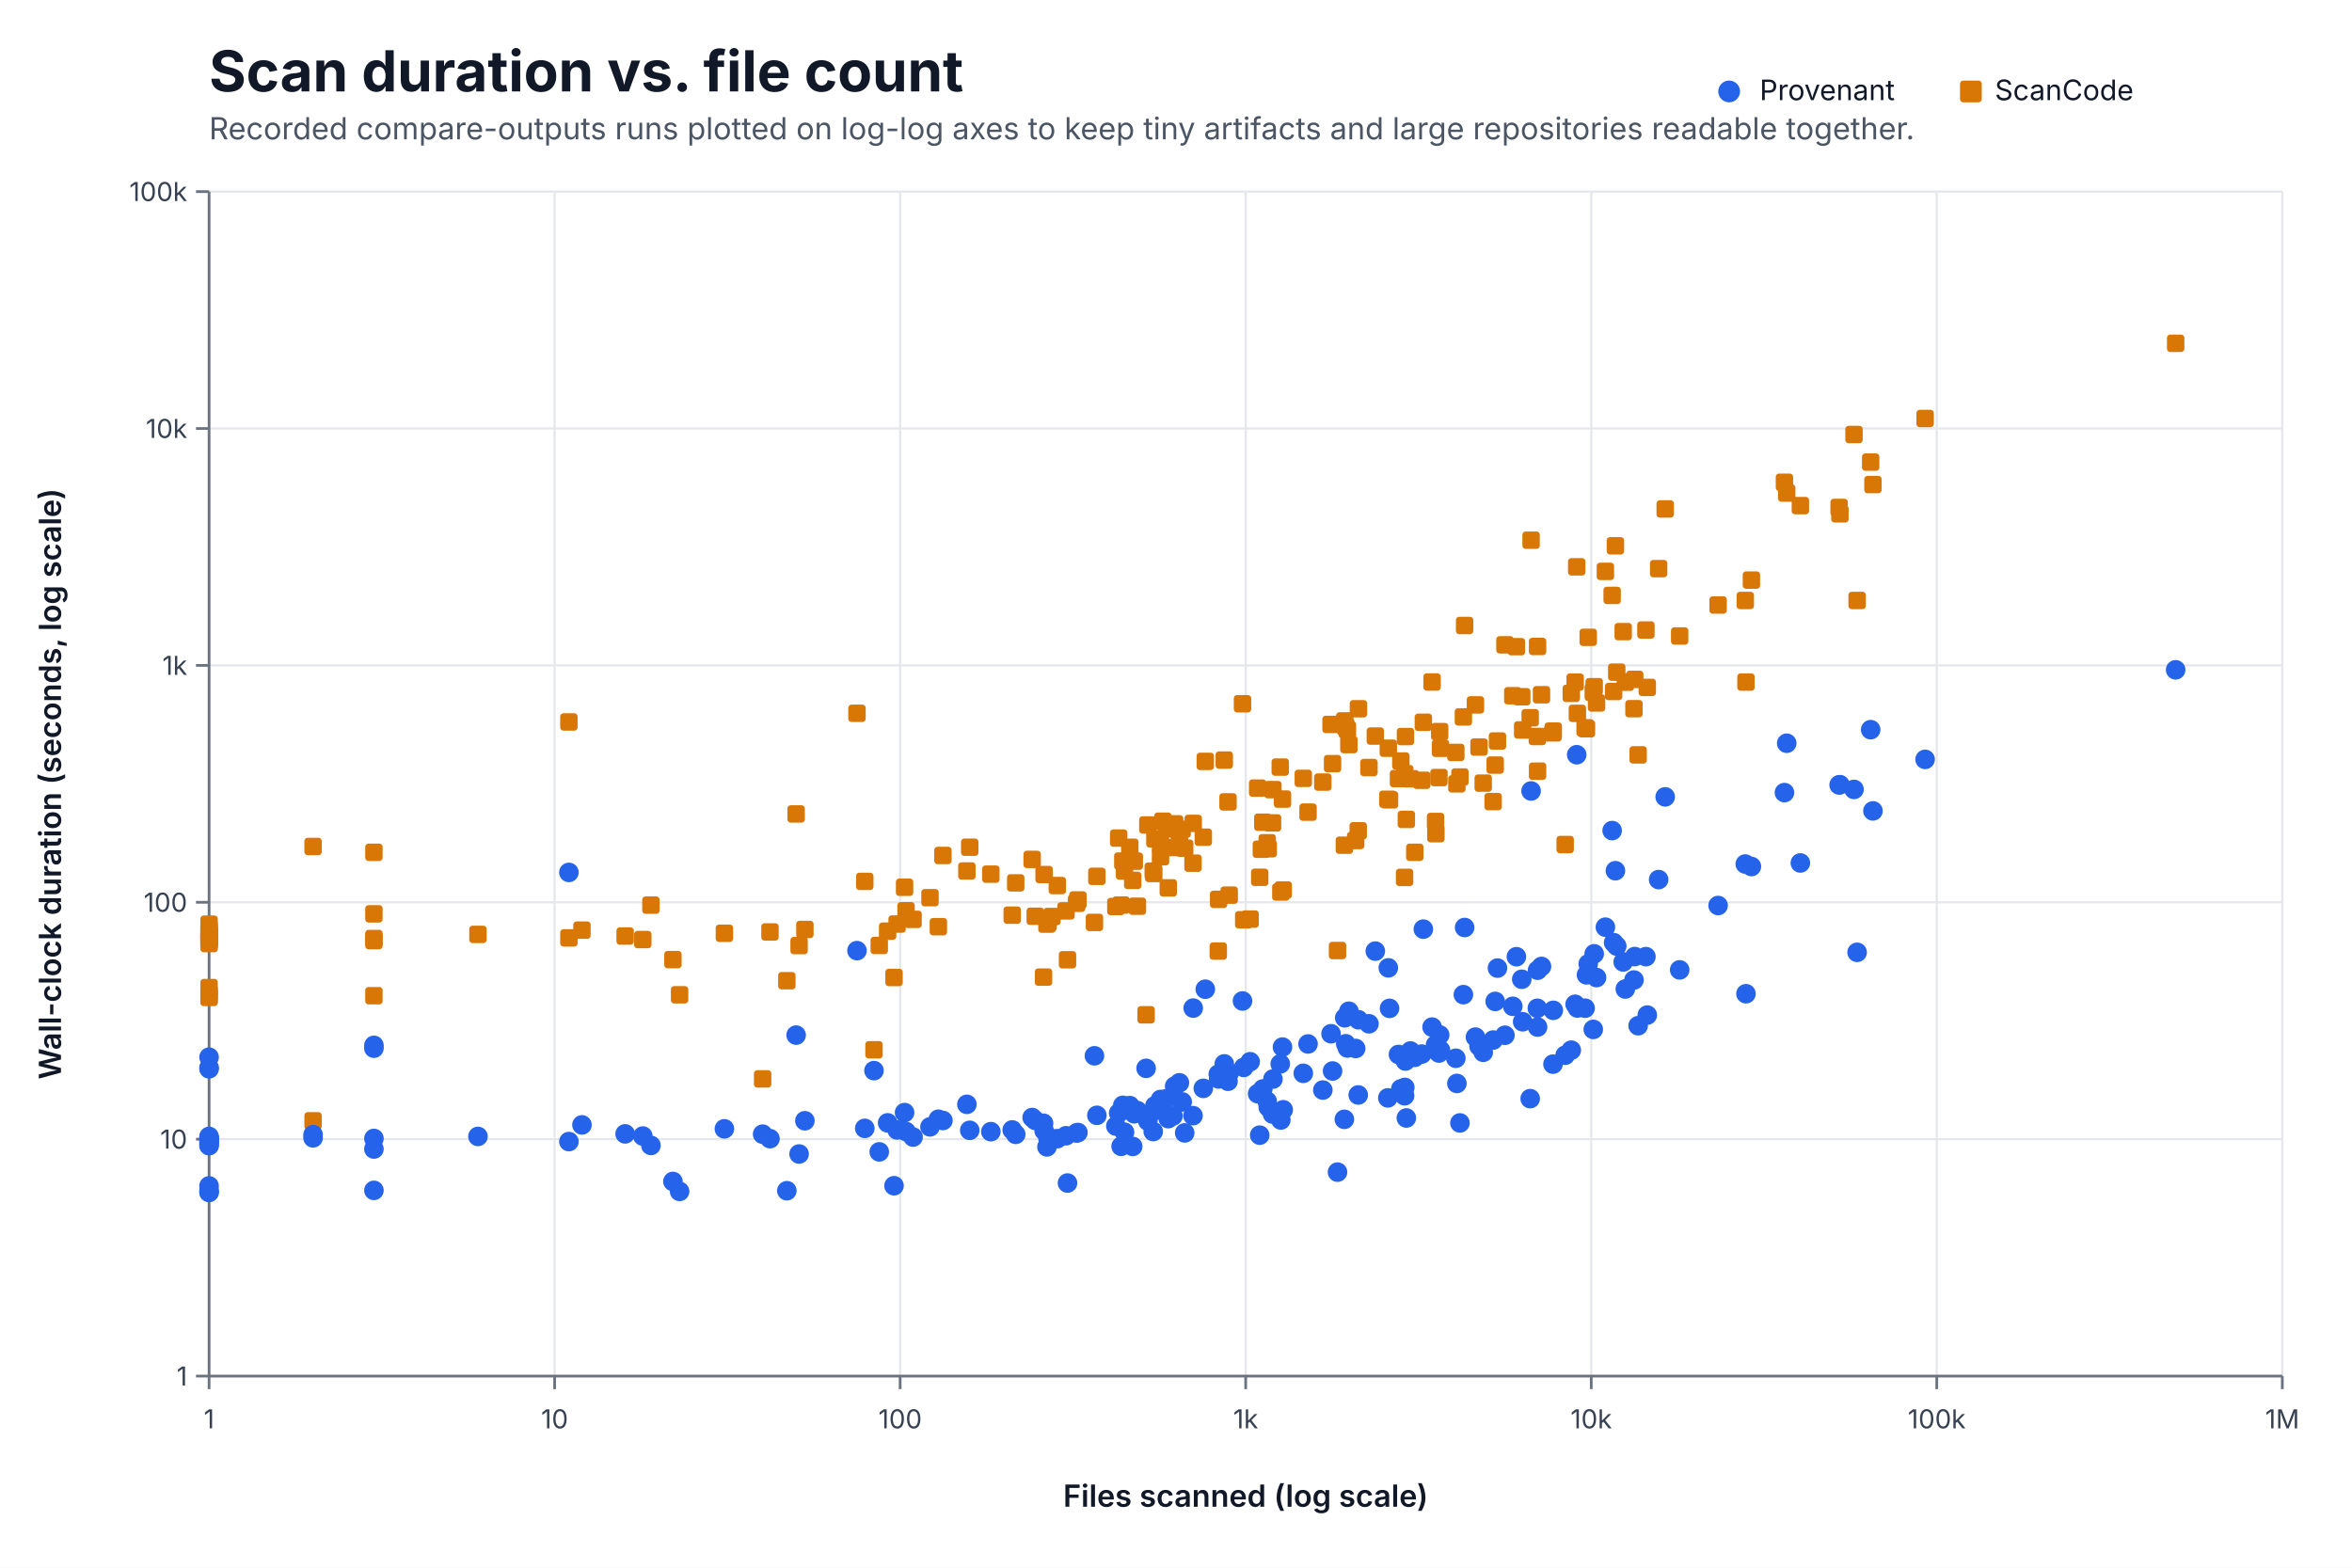
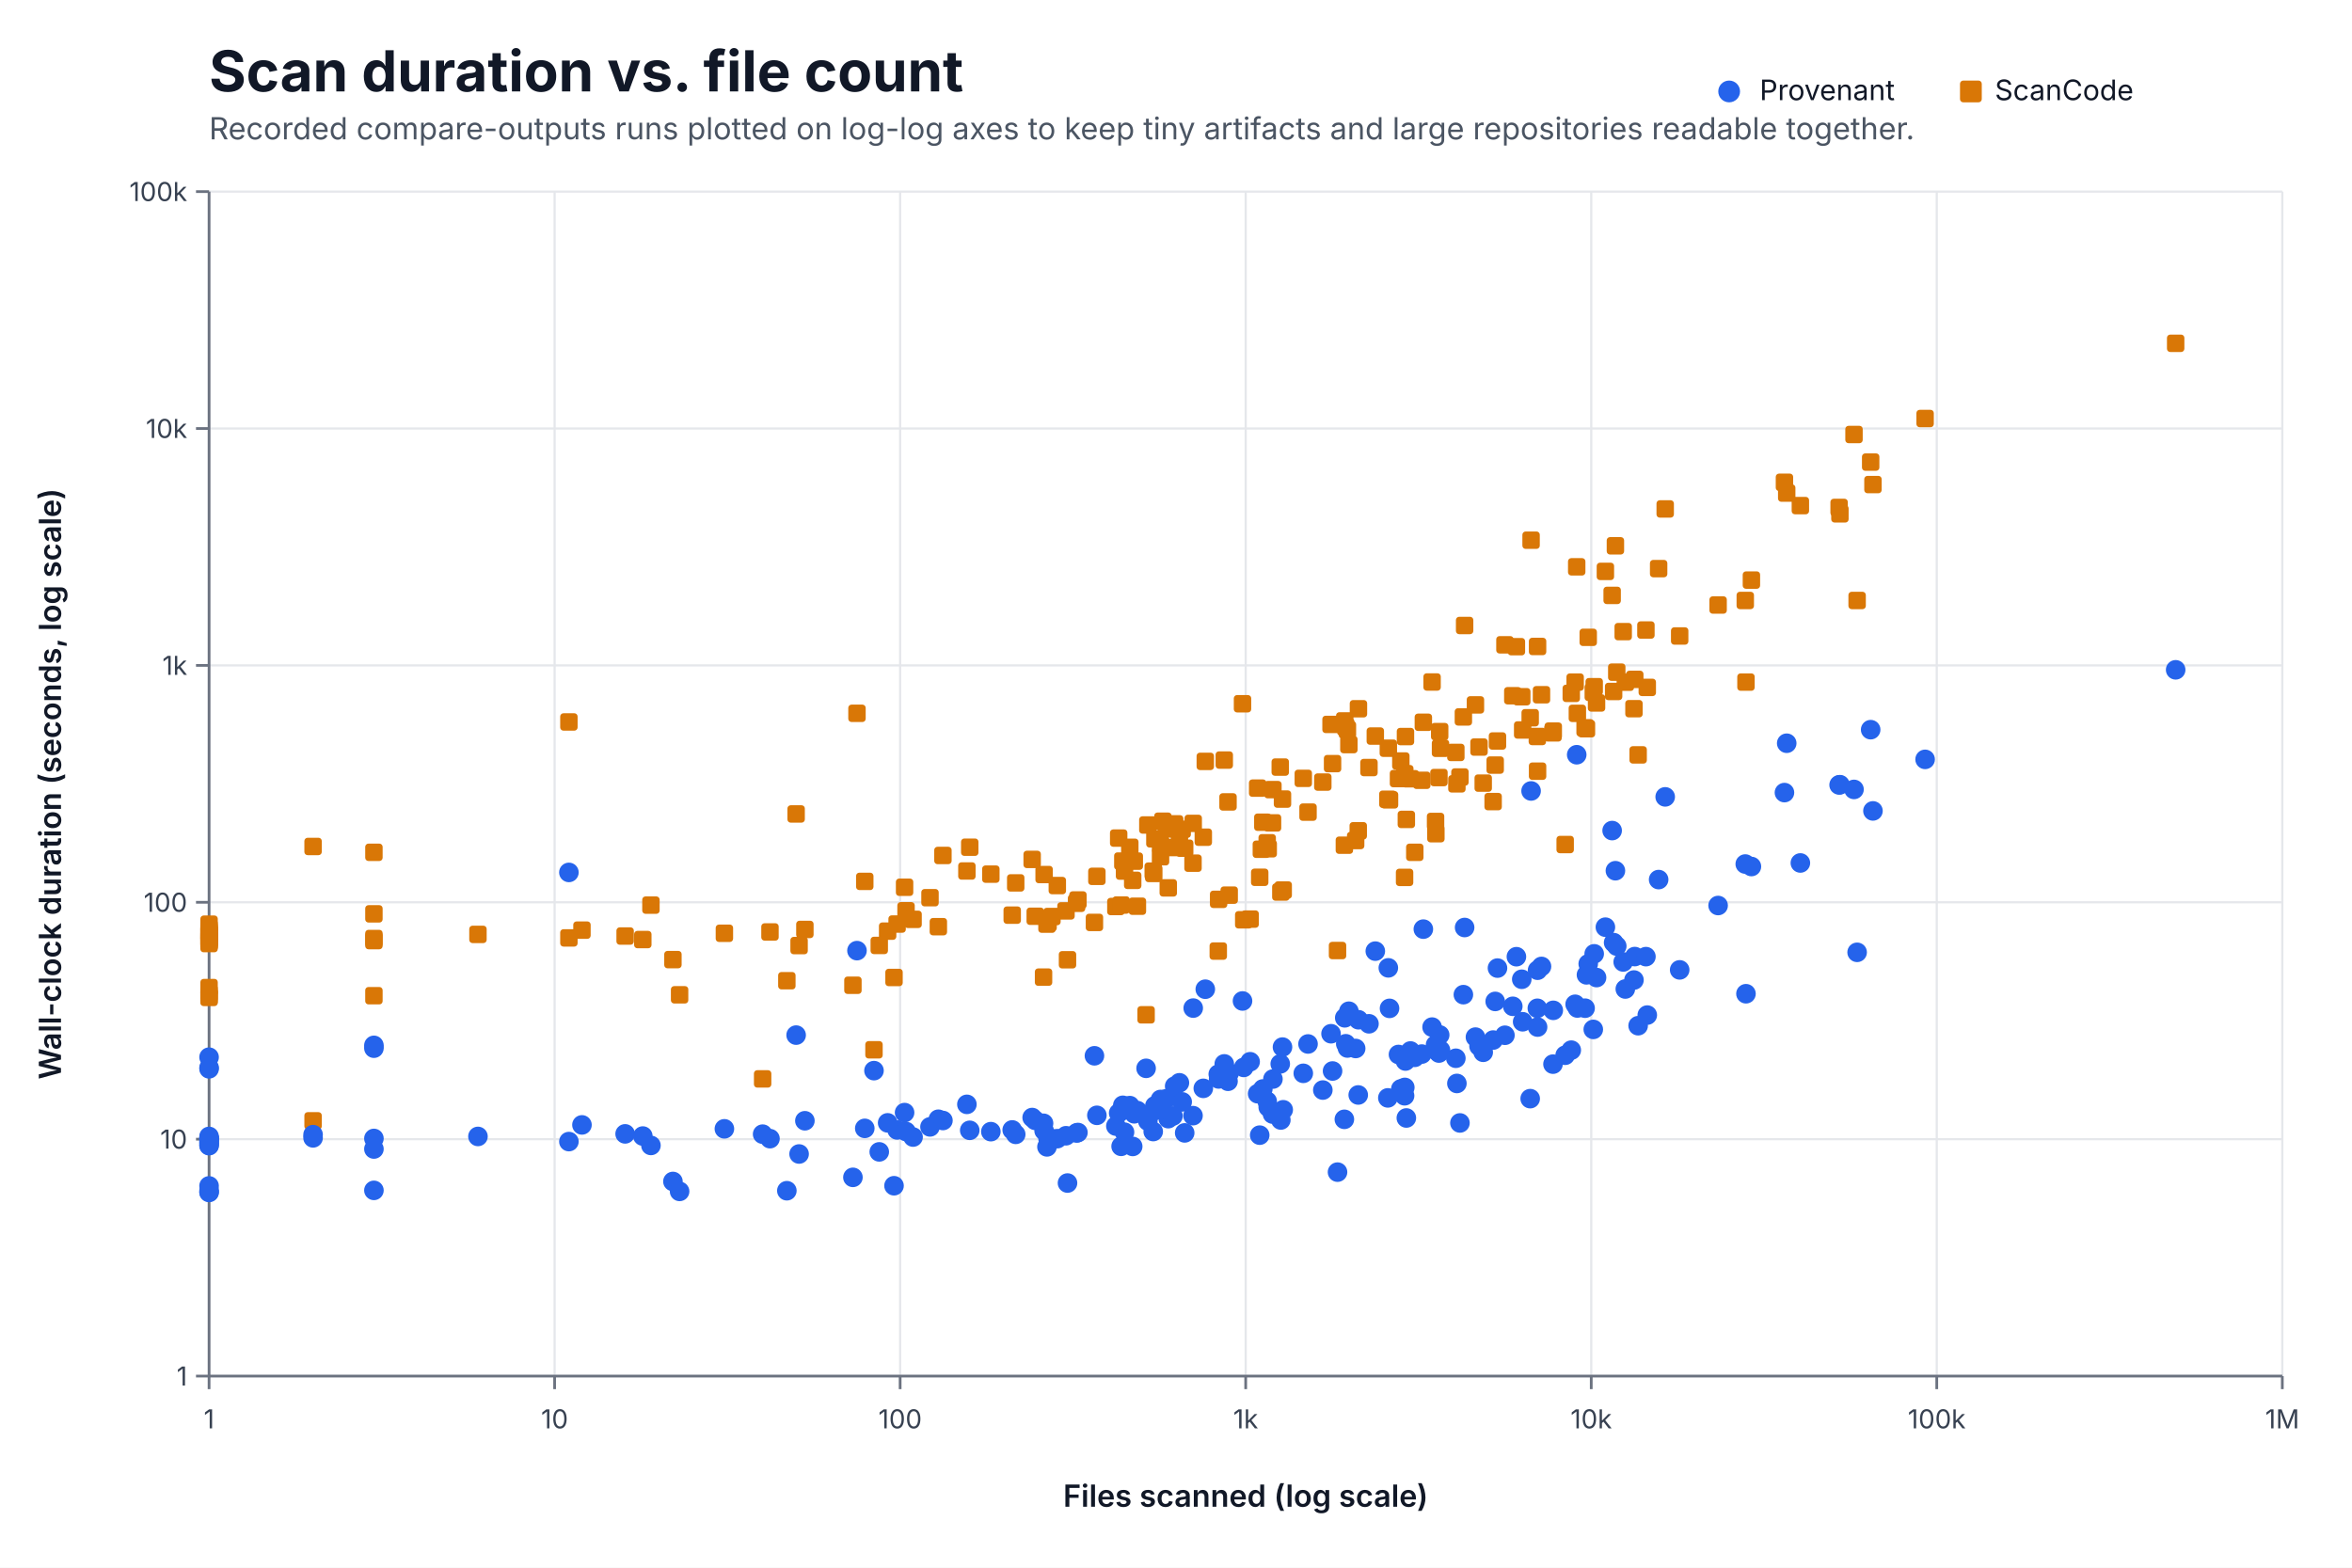
<svg xmlns="http://www.w3.org/2000/svg" width="1080" height="720" viewBox="0 0 1080 720" role="img" aria-labelledby="title desc">
  <style>
    text { font-family: -apple-system, BlinkMacSystemFont, "Segoe UI", sans-serif; fill: #111827; }
    .title { font-size: 26px; font-weight: 700; }
    .subtitle { font-size: 14px; fill: #4b5563; }
    .axis-label { font-size: 14px; font-weight: 600; }
    .tick { font-size: 12px; fill: #374151; }
    .grid { stroke: #e5e7eb; stroke-width: 1; }
    .axis { stroke: #6b7280; stroke-width: 1.25; }
    .legend-label { font-size: 13px; }
  </style>
  <rect x="0" y="0" width="1080" height="720" fill="white" />
  <text class="title" x="96" y="42">Scan duration vs. file count</text>
  <text class="subtitle" x="96" y="64">Recorded compare-outputs runs plotted on log-log axes to keep tiny artifacts and large repositories readable together.</text>
  <line class="grid" x1="96.00" y1="632.00" x2="1048.00" y2="632.00" />
  <line class="grid" x1="96.00" y1="523.20" x2="1048.00" y2="523.20" />
  <line class="grid" x1="96.00" y1="414.40" x2="1048.00" y2="414.40" />
  <line class="grid" x1="96.00" y1="305.60" x2="1048.00" y2="305.60" />
  <line class="grid" x1="96.00" y1="196.80" x2="1048.00" y2="196.80" />
  <line class="grid" x1="96.00" y1="88.00" x2="1048.00" y2="88.00" />
  <line class="grid" x1="96.00" y1="88.00" x2="96.00" y2="632.00" />
  <line class="grid" x1="254.67" y1="88.00" x2="254.67" y2="632.00" />
  <line class="grid" x1="413.33" y1="88.00" x2="413.33" y2="632.00" />
  <line class="grid" x1="572.00" y1="88.00" x2="572.00" y2="632.00" />
  <line class="grid" x1="730.67" y1="88.00" x2="730.67" y2="632.00" />
  <line class="grid" x1="889.33" y1="88.00" x2="889.33" y2="632.00" />
  <line class="grid" x1="1048.00" y1="88.00" x2="1048.00" y2="632.00" />
  <line class="axis" x1="96.00" y1="632.00" x2="1048.00" y2="632.00" />
  <line class="axis" x1="96.00" y1="88.00" x2="96.00" y2="632.00" />
  <line class="axis" x1="96.00" y1="632.00" x2="96.00" y2="638.00" />
  <text class="tick" x="96.00" y="656.00" text-anchor="middle">1</text>
  <line class="axis" x1="254.67" y1="632.00" x2="254.67" y2="638.00" />
  <text class="tick" x="254.67" y="656.00" text-anchor="middle">10</text>
  <line class="axis" x1="413.33" y1="632.00" x2="413.33" y2="638.00" />
  <text class="tick" x="413.33" y="656.00" text-anchor="middle">100</text>
  <line class="axis" x1="572.00" y1="632.00" x2="572.00" y2="638.00" />
  <text class="tick" x="572.00" y="656.00" text-anchor="middle">1k</text>
  <line class="axis" x1="730.67" y1="632.00" x2="730.67" y2="638.00" />
  <text class="tick" x="730.67" y="656.00" text-anchor="middle">10k</text>
  <line class="axis" x1="889.33" y1="632.00" x2="889.33" y2="638.00" />
  <text class="tick" x="889.33" y="656.00" text-anchor="middle">100k</text>
  <line class="axis" x1="1048.00" y1="632.00" x2="1048.00" y2="638.00" />
  <text class="tick" x="1048.00" y="656.00" text-anchor="middle">1M</text>
  <line class="axis" x1="90.00" y1="632.00" x2="96.00" y2="632.00" />
  <text class="tick" x="86.00" y="632.00" text-anchor="end" dominant-baseline="middle">1</text>
  <line class="axis" x1="90.00" y1="523.20" x2="96.00" y2="523.20" />
  <text class="tick" x="86.00" y="523.20" text-anchor="end" dominant-baseline="middle">10</text>
  <line class="axis" x1="90.00" y1="414.40" x2="96.00" y2="414.40" />
  <text class="tick" x="86.00" y="414.40" text-anchor="end" dominant-baseline="middle">100</text>
  <line class="axis" x1="90.00" y1="305.60" x2="96.00" y2="305.60" />
  <text class="tick" x="86.00" y="305.60" text-anchor="end" dominant-baseline="middle">1k</text>
  <line class="axis" x1="90.00" y1="196.80" x2="96.00" y2="196.80" />
  <text class="tick" x="86.00" y="196.80" text-anchor="end" dominant-baseline="middle">10k</text>
  <line class="axis" x1="90.00" y1="88.00" x2="96.00" y2="88.00" />
  <text class="tick" x="86.00" y="88.00" text-anchor="end" dominant-baseline="middle">100k</text>
  <text class="axis-label" x="572.00" y="692.00" text-anchor="middle">Files scanned (log scale)</text>
  <text class="axis-label" x="28" y="360.00" transform="rotate(-90 28 360.00)" text-anchor="middle">Wall-clock duration (seconds, log scale)</text>
  <g aria-label="Legend">
    <circle cx="794" cy="42" r="5" fill="#2563eb" />
    <text class="legend-label" x="808" y="46">Provenant</text>
    <rect x="900" y="37" width="10" height="10" fill="#d97706" rx="1.5" />
    <text class="legend-label" x="916" y="46">ScanCode</text>
  </g>
  <g aria-label="ScanCode points">
    <rect x="92.00" y="420.46" width="8" height="8" fill="#d97706" rx="1.5" />
    <rect x="92.00" y="423.47" width="8" height="8" fill="#d97706" rx="1.5" />
    <rect x="92.00" y="425.26" width="8" height="8" fill="#d97706" rx="1.5" />
    <rect x="92.00" y="424.52" width="8" height="8" fill="#d97706" rx="1.5" />
    <rect x="92.00" y="449.57" width="8" height="8" fill="#d97706" rx="1.5" />
    <rect x="92.00" y="427.27" width="8" height="8" fill="#d97706" rx="1.5" />
    <rect x="92.00" y="422.38" width="8" height="8" fill="#d97706" rx="1.5" />
    <rect x="92.00" y="454.09" width="8" height="8" fill="#d97706" rx="1.5" />
    <rect x="92.00" y="429.37" width="8" height="8" fill="#d97706" rx="1.5" />
    <rect x="92.00" y="428.44" width="8" height="8" fill="#d97706" rx="1.5" />
    <rect x="92.00" y="427.25" width="8" height="8" fill="#d97706" rx="1.5" />
    <rect x="92.00" y="453.66" width="8" height="8" fill="#d97706" rx="1.5" />
    <rect x="92.00" y="424.52" width="8" height="8" fill="#d97706" rx="1.5" />
    <rect x="92.00" y="427.69" width="8" height="8" fill="#d97706" rx="1.5" />
    <rect x="92.00" y="424.87" width="8" height="8" fill="#d97706" rx="1.5" />
    <rect x="92.00" y="428.71" width="8" height="8" fill="#d97706" rx="1.5" />
    <rect x="92.00" y="452.30" width="8" height="8" fill="#d97706" rx="1.5" />
    <rect x="139.76" y="510.78" width="8" height="8" fill="#d97706" rx="1.5" />
    <rect x="139.76" y="384.76" width="8" height="8" fill="#d97706" rx="1.5" />
    <rect x="167.70" y="427.04" width="8" height="8" fill="#d97706" rx="1.5" />
    <rect x="167.70" y="387.45" width="8" height="8" fill="#d97706" rx="1.5" />
    <rect x="167.70" y="427.99" width="8" height="8" fill="#d97706" rx="1.5" />
    <rect x="167.70" y="453.30" width="8" height="8" fill="#d97706" rx="1.5" />
    <rect x="167.70" y="415.71" width="8" height="8" fill="#d97706" rx="1.5" />
    <rect x="215.47" y="425.14" width="8" height="8" fill="#d97706" rx="1.5" />
    <rect x="257.23" y="426.75" width="8" height="8" fill="#d97706" rx="1.5" />
    <rect x="257.23" y="327.58" width="8" height="8" fill="#d97706" rx="1.5" />
    <rect x="263.23" y="423.19" width="8" height="8" fill="#d97706" rx="1.5" />
    <rect x="283.05" y="425.90" width="8" height="8" fill="#d97706" rx="1.5" />
    <rect x="291.17" y="427.52" width="8" height="8" fill="#d97706" rx="1.5" />
    <rect x="294.90" y="411.70" width="8" height="8" fill="#d97706" rx="1.5" />
    <rect x="305.00" y="436.72" width="8" height="8" fill="#d97706" rx="1.5" />
    <rect x="308.06" y="452.89" width="8" height="8" fill="#d97706" rx="1.5" />
    <rect x="328.63" y="424.63" width="8" height="8" fill="#d97706" rx="1.5" />
    <rect x="346.19" y="491.51" width="8" height="8" fill="#d97706" rx="1.5" />
    <rect x="349.56" y="424.02" width="8" height="8" fill="#d97706" rx="1.5" />
    <rect x="357.31" y="446.42" width="8" height="8" fill="#d97706" rx="1.5" />
    <rect x="361.57" y="369.83" width="8" height="8" fill="#d97706" rx="1.5" />
    <rect x="362.93" y="430.28" width="8" height="8" fill="#d97706" rx="1.5" />
    <rect x="365.59" y="422.87" width="8" height="8" fill="#d97706" rx="1.5" />
+     <rect x="387.65" y="448.50" width="8" height="8" fill="#d97706" rx="1.5" />
    <rect x="389.51" y="323.61" width="8" height="8" fill="#d97706" rx="1.5" />
    <rect x="393.09" y="400.80" width="8" height="8" fill="#d97706" rx="1.5" />
    <rect x="397.32" y="478.15" width="8" height="8" fill="#d97706" rx="1.5" />
    <rect x="399.74" y="430.21" width="8" height="8" fill="#d97706" rx="1.5" />
    <rect x="403.59" y="423.65" width="8" height="8" fill="#d97706" rx="1.5" />
    <rect x="406.52" y="444.93" width="8" height="8" fill="#d97706" rx="1.5" />
    <rect x="407.94" y="420.39" width="8" height="8" fill="#d97706" rx="1.5" />
    <rect x="411.37" y="403.50" width="8" height="8" fill="#d97706" rx="1.5" />
    <rect x="412.04" y="414.30" width="8" height="8" fill="#d97706" rx="1.5" />
    <rect x="415.27" y="418.23" width="8" height="8" fill="#d97706" rx="1.5" />
    <rect x="423.04" y="408.29" width="8" height="8" fill="#d97706" rx="1.5" />
    <rect x="426.88" y="421.60" width="8" height="8" fill="#d97706" rx="1.5" />
    <rect x="428.98" y="388.90" width="8" height="8" fill="#d97706" rx="1.5" />
    <rect x="439.98" y="396.02" width="8" height="8" fill="#d97706" rx="1.5" />
    <rect x="441.29" y="385.10" width="8" height="8" fill="#d97706" rx="1.5" />
    <rect x="450.98" y="397.47" width="8" height="8" fill="#d97706" rx="1.5" />
    <rect x="460.79" y="416.30" width="8" height="8" fill="#d97706" rx="1.5" />
    <rect x="462.40" y="401.49" width="8" height="8" fill="#d97706" rx="1.5" />
    <rect x="469.95" y="390.71" width="8" height="8" fill="#d97706" rx="1.5" />
    <rect x="471.36" y="416.81" width="8" height="8" fill="#d97706" rx="1.5" />
    <rect x="475.18" y="444.77" width="8" height="8" fill="#d97706" rx="1.5" />
    <rect x="475.44" y="397.66" width="8" height="8" fill="#d97706" rx="1.5" />
    <rect x="476.75" y="420.44" width="8" height="8" fill="#d97706" rx="1.5" />
    <rect x="477.26" y="419.74" width="8" height="8" fill="#d97706" rx="1.5" />
    <rect x="479.04" y="416.95" width="8" height="8" fill="#d97706" rx="1.5" />
    <rect x="481.50" y="402.72" width="8" height="8" fill="#d97706" rx="1.5" />
    <rect x="485.49" y="414.35" width="8" height="8" fill="#d97706" rx="1.5" />
    <rect x="486.18" y="436.80" width="8" height="8" fill="#d97706" rx="1.5" />
    <rect x="490.34" y="410.86" width="8" height="8" fill="#d97706" rx="1.5" />
    <rect x="490.97" y="409.34" width="8" height="8" fill="#d97706" rx="1.5" />
    <rect x="498.55" y="419.64" width="8" height="8" fill="#d97706" rx="1.5" />
    <rect x="499.67" y="398.49" width="8" height="8" fill="#d97706" rx="1.5" />
    <rect x="508.39" y="412.34" width="8" height="8" fill="#d97706" rx="1.5" />
    <rect x="509.68" y="380.92" width="8" height="8" fill="#d97706" rx="1.5" />
    <rect x="510.80" y="411.66" width="8" height="8" fill="#d97706" rx="1.5" />
    <rect x="511.58" y="391.47" width="8" height="8" fill="#d97706" rx="1.5" />
    <rect x="512.36" y="396.07" width="8" height="8" fill="#d97706" rx="1.5" />
    <rect x="514.79" y="385.13" width="8" height="8" fill="#d97706" rx="1.5" />
    <rect x="516.12" y="400.33" width="8" height="8" fill="#d97706" rx="1.5" />
    <rect x="516.85" y="391.50" width="8" height="8" fill="#d97706" rx="1.5" />
    <rect x="518.28" y="412.20" width="8" height="8" fill="#d97706" rx="1.5" />
    <rect x="522.27" y="462.08" width="8" height="8" fill="#d97706" rx="1.5" />
    <rect x="523.07" y="374.90" width="8" height="8" fill="#d97706" rx="1.5" />
    <rect x="525.54" y="396.10" width="8" height="8" fill="#d97706" rx="1.5" />
    <rect x="525.79" y="397.16" width="8" height="8" fill="#d97706" rx="1.5" />
    <rect x="526.30" y="381.25" width="8" height="8" fill="#d97706" rx="1.5" />
    <rect x="528.90" y="383.91" width="8" height="8" fill="#d97706" rx="1.5" />
    <rect x="528.90" y="389.48" width="8" height="8" fill="#d97706" rx="1.5" />
    <rect x="529.99" y="373.16" width="8" height="8" fill="#d97706" rx="1.5" />
    <rect x="531.64" y="376.71" width="8" height="8" fill="#d97706" rx="1.5" />
    <rect x="532.45" y="403.78" width="8" height="8" fill="#d97706" rx="1.5" />
    <rect x="534.61" y="385.27" width="8" height="8" fill="#d97706" rx="1.5" />
    <rect x="535.39" y="374.38" width="8" height="8" fill="#d97706" rx="1.5" />
    <rect x="537.57" y="381.59" width="8" height="8" fill="#d97706" rx="1.5" />
    <rect x="538.84" y="376.84" width="8" height="8" fill="#d97706" rx="1.5" />
    <rect x="539.99" y="385.56" width="8" height="8" fill="#d97706" rx="1.5" />
    <rect x="543.81" y="392.44" width="8" height="8" fill="#d97706" rx="1.5" />
    <rect x="543.91" y="374.16" width="8" height="8" fill="#d97706" rx="1.5" />
    <rect x="548.54" y="380.50" width="8" height="8" fill="#d97706" rx="1.5" />
    <rect x="549.45" y="345.68" width="8" height="8" fill="#d97706" rx="1.5" />
    <rect x="555.41" y="432.81" width="8" height="8" fill="#d97706" rx="1.5" />
    <rect x="555.57" y="409.04" width="8" height="8" fill="#d97706" rx="1.5" />
    <rect x="558.17" y="345.08" width="8" height="8" fill="#d97706" rx="1.5" />
    <rect x="559.89" y="364.30" width="8" height="8" fill="#d97706" rx="1.5" />
    <rect x="560.43" y="407.11" width="8" height="8" fill="#d97706" rx="1.5" />
    <rect x="566.54" y="319.22" width="8" height="8" fill="#d97706" rx="1.5" />
    <rect x="567.10" y="418.44" width="8" height="8" fill="#d97706" rx="1.5" />
    <rect x="570.04" y="418.11" width="8" height="8" fill="#d97706" rx="1.5" />
    <rect x="573.49" y="357.97" width="8" height="8" fill="#d97706" rx="1.5" />
    <rect x="574.44" y="398.92" width="8" height="8" fill="#d97706" rx="1.5" />
    <rect x="575.19" y="386.04" width="8" height="8" fill="#d97706" rx="1.5" />
    <rect x="575.87" y="373.63" width="8" height="8" fill="#d97706" rx="1.5" />
    <rect x="577.87" y="383.06" width="8" height="8" fill="#d97706" rx="1.5" />
    <rect x="578.35" y="385.81" width="8" height="8" fill="#d97706" rx="1.5" />
    <rect x="580.33" y="373.93" width="8" height="8" fill="#d97706" rx="1.5" />
    <rect x="580.51" y="358.66" width="8" height="8" fill="#d97706" rx="1.5" />
    <rect x="583.87" y="348.30" width="8" height="8" fill="#d97706" rx="1.5" />
    <rect x="584.14" y="405.69" width="8" height="8" fill="#d97706" rx="1.5" />
    <rect x="584.90" y="363.00" width="8" height="8" fill="#d97706" rx="1.5" />
    <rect x="585.23" y="404.76" width="8" height="8" fill="#d97706" rx="1.5" />
    <rect x="594.45" y="353.48" width="8" height="8" fill="#d97706" rx="1.5" />
    <rect x="596.63" y="368.99" width="8" height="8" fill="#d97706" rx="1.5" />
    <rect x="603.42" y="355.19" width="8" height="8" fill="#d97706" rx="1.5" />
    <rect x="607.19" y="328.71" width="8" height="8" fill="#d97706" rx="1.5" />
    <rect x="607.89" y="346.71" width="8" height="8" fill="#d97706" rx="1.5" />
    <rect x="610.17" y="432.56" width="8" height="8" fill="#d97706" rx="1.5" />
    <rect x="613.31" y="384.18" width="8" height="8" fill="#d97706" rx="1.5" />
    <rect x="613.49" y="327.10" width="8" height="8" fill="#d97706" rx="1.5" />
    <rect x="613.95" y="329.87" width="8" height="8" fill="#d97706" rx="1.5" />
    <rect x="614.72" y="331.19" width="8" height="8" fill="#d97706" rx="1.5" />
    <rect x="615.38" y="337.97" width="8" height="8" fill="#d97706" rx="1.5" />
    <rect x="618.50" y="382.03" width="8" height="8" fill="#d97706" rx="1.5" />
    <rect x="619.68" y="377.56" width="8" height="8" fill="#d97706" rx="1.5" />
    <rect x="619.78" y="321.51" width="8" height="8" fill="#d97706" rx="1.5" />
    <rect x="624.61" y="348.51" width="8" height="8" fill="#d97706" rx="1.5" />
    <rect x="627.52" y="334.06" width="8" height="8" fill="#d97706" rx="1.5" />
    <rect x="633.28" y="363.07" width="8" height="8" fill="#d97706" rx="1.5" />
    <rect x="633.50" y="339.64" width="8" height="8" fill="#d97706" rx="1.5" />
    <rect x="634.05" y="363.36" width="8" height="8" fill="#d97706" rx="1.5" />
    <rect x="638.16" y="353.58" width="8" height="8" fill="#d97706" rx="1.5" />
    <rect x="639.24" y="345.52" width="8" height="8" fill="#d97706" rx="1.5" />
    <rect x="640.96" y="398.96" width="8" height="8" fill="#d97706" rx="1.5" />
    <rect x="641.06" y="351.33" width="8" height="8" fill="#d97706" rx="1.5" />
    <rect x="641.37" y="334.28" width="8" height="8" fill="#d97706" rx="1.5" />
    <rect x="641.77" y="372.34" width="8" height="8" fill="#d97706" rx="1.5" />
    <rect x="643.66" y="353.67" width="8" height="8" fill="#d97706" rx="1.5" />
    <rect x="645.65" y="387.44" width="8" height="8" fill="#d97706" rx="1.5" />
    <rect x="648.86" y="354.37" width="8" height="8" fill="#d97706" rx="1.5" />
    <rect x="649.58" y="327.73" width="8" height="8" fill="#d97706" rx="1.5" />
    <rect x="653.59" y="309.22" width="8" height="8" fill="#d97706" rx="1.5" />
    <rect x="655.19" y="373.28" width="8" height="8" fill="#d97706" rx="1.5" />
    <rect x="655.34" y="378.89" width="8" height="8" fill="#d97706" rx="1.5" />
    <rect x="656.74" y="353.11" width="8" height="8" fill="#d97706" rx="1.5" />
    <rect x="657.08" y="332.02" width="8" height="8" fill="#d97706" rx="1.5" />
    <rect x="657.46" y="339.67" width="8" height="8" fill="#d97706" rx="1.5" />
    <rect x="664.50" y="341.57" width="8" height="8" fill="#d97706" rx="1.5" />
    <rect x="664.98" y="356.00" width="8" height="8" fill="#d97706" rx="1.5" />
    <rect x="666.38" y="352.86" width="8" height="8" fill="#d97706" rx="1.5" />
    <rect x="667.96" y="325.26" width="8" height="8" fill="#d97706" rx="1.5" />
    <rect x="668.53" y="283.27" width="8" height="8" fill="#d97706" rx="1.5" />
    <rect x="673.50" y="319.74" width="8" height="8" fill="#d97706" rx="1.5" />
    <rect x="675.14" y="339.11" width="8" height="8" fill="#d97706" rx="1.5" />
    <rect x="677.07" y="355.67" width="8" height="8" fill="#d97706" rx="1.5" />
    <rect x="681.62" y="364.16" width="8" height="8" fill="#d97706" rx="1.5" />
    <rect x="682.57" y="347.38" width="8" height="8" fill="#d97706" rx="1.5" />
    <rect x="683.62" y="336.32" width="8" height="8" fill="#d97706" rx="1.5" />
    <rect x="687.04" y="292.14" width="8" height="8" fill="#d97706" rx="1.5" />
    <rect x="690.65" y="315.53" width="8" height="8" fill="#d97706" rx="1.5" />
    <rect x="692.31" y="293.00" width="8" height="8" fill="#d97706" rx="1.5" />
    <rect x="694.77" y="315.99" width="8" height="8" fill="#d97706" rx="1.5" />
    <rect x="695.18" y="331.26" width="8" height="8" fill="#d97706" rx="1.5" />
    <rect x="698.64" y="325.64" width="8" height="8" fill="#d97706" rx="1.5" />
    <rect x="699.05" y="244.10" width="8" height="8" fill="#d97706" rx="1.5" />
    <rect x="701.92" y="334.25" width="8" height="8" fill="#d97706" rx="1.5" />
    <rect x="702.03" y="350.18" width="8" height="8" fill="#d97706" rx="1.5" />
    <rect x="702.03" y="292.91" width="8" height="8" fill="#d97706" rx="1.5" />
    <rect x="703.83" y="315.08" width="8" height="8" fill="#d97706" rx="1.5" />
    <rect x="709.11" y="332.59" width="8" height="8" fill="#d97706" rx="1.5" />
    <rect x="709.24" y="331.79" width="8" height="8" fill="#d97706" rx="1.5" />
    <rect x="714.70" y="383.87" width="8" height="8" fill="#d97706" rx="1.5" />
    <rect x="717.50" y="314.45" width="8" height="8" fill="#d97706" rx="1.5" />
    <rect x="719.28" y="309.28" width="8" height="8" fill="#d97706" rx="1.5" />
    <rect x="720.00" y="256.33" width="8" height="8" fill="#d97706" rx="1.5" />
    <rect x="720.30" y="323.62" width="8" height="8" fill="#d97706" rx="1.5" />
    <rect x="723.85" y="330.25" width="8" height="8" fill="#d97706" rx="1.5" />
    <rect x="724.48" y="330.69" width="8" height="8" fill="#d97706" rx="1.5" />
    <rect x="725.29" y="288.71" width="8" height="8" fill="#d97706" rx="1.5" />
    <rect x="727.61" y="313.95" width="8" height="8" fill="#d97706" rx="1.5" />
    <rect x="728.03" y="311.39" width="8" height="8" fill="#d97706" rx="1.5" />
    <rect x="729.11" y="318.85" width="8" height="8" fill="#d97706" rx="1.5" />
    <rect x="733.17" y="258.43" width="8" height="8" fill="#d97706" rx="1.5" />
    <rect x="736.27" y="269.45" width="8" height="8" fill="#d97706" rx="1.5" />
    <rect x="736.95" y="313.57" width="8" height="8" fill="#d97706" rx="1.5" />
    <rect x="737.77" y="246.68" width="8" height="8" fill="#d97706" rx="1.5" />
    <rect x="738.39" y="304.71" width="8" height="8" fill="#d97706" rx="1.5" />
    <rect x="741.35" y="286.09" width="8" height="8" fill="#d97706" rx="1.5" />
    <rect x="742.32" y="309.33" width="8" height="8" fill="#d97706" rx="1.5" />
    <rect x="746.29" y="321.48" width="8" height="8" fill="#d97706" rx="1.5" />
    <rect x="746.66" y="308.03" width="8" height="8" fill="#d97706" rx="1.5" />
    <rect x="748.21" y="342.70" width="8" height="8" fill="#d97706" rx="1.5" />
    <rect x="751.78" y="285.35" width="8" height="8" fill="#d97706" rx="1.5" />
    <rect x="752.40" y="311.70" width="8" height="8" fill="#d97706" rx="1.5" />
    <rect x="757.62" y="257.15" width="8" height="8" fill="#d97706" rx="1.5" />
    <rect x="760.63" y="229.74" width="8" height="8" fill="#d97706" rx="1.5" />
    <rect x="767.28" y="288.09" width="8" height="8" fill="#d97706" rx="1.5" />
    <rect x="784.93" y="273.87" width="8" height="8" fill="#d97706" rx="1.5" />
    <rect x="797.40" y="271.78" width="8" height="8" fill="#d97706" rx="1.5" />
    <rect x="797.72" y="309.27" width="8" height="8" fill="#d97706" rx="1.5" />
    <rect x="800.22" y="262.42" width="8" height="8" fill="#d97706" rx="1.5" />
    <rect x="815.39" y="217.51" width="8" height="8" fill="#d97706" rx="1.5" />
    <rect x="816.43" y="222.46" width="8" height="8" fill="#d97706" rx="1.5" />
    <rect x="822.70" y="228.21" width="8" height="8" fill="#d97706" rx="1.5" />
    <rect x="840.49" y="229.06" width="8" height="8" fill="#d97706" rx="1.5" />
    <rect x="840.86" y="231.99" width="8" height="8" fill="#d97706" rx="1.5" />
    <rect x="847.33" y="195.56" width="8" height="8" fill="#d97706" rx="1.5" />
    <rect x="848.76" y="271.78" width="8" height="8" fill="#d97706" rx="1.5" />
    <rect x="854.98" y="208.23" width="8" height="8" fill="#d97706" rx="1.5" />
    <rect x="856.03" y="218.55" width="8" height="8" fill="#d97706" rx="1.5" />
    <rect x="879.98" y="188.22" width="8" height="8" fill="#d97706" rx="1.5" />
    <rect x="995.03" y="153.67" width="8" height="8" fill="#d97706" rx="1.5" />
  </g>
  <g aria-label="Provenant points">
    <circle cx="96.00" cy="522.92" r="4.5" fill="#2563eb" />
    <circle cx="96.00" cy="522.78" r="4.5" fill="#2563eb" />
    <circle cx="96.00" cy="522.68" r="4.5" fill="#2563eb" />
    <circle cx="96.00" cy="521.94" r="4.5" fill="#2563eb" />
    <circle cx="96.00" cy="544.66" r="4.5" fill="#2563eb" />
    <circle cx="96.00" cy="524.83" r="4.5" fill="#2563eb" />
    <circle cx="96.00" cy="490.35" r="4.5" fill="#2563eb" />
    <circle cx="96.00" cy="547.49" r="4.5" fill="#2563eb" />
    <circle cx="96.00" cy="485.54" r="4.5" fill="#2563eb" />
    <circle cx="96.00" cy="526.17" r="4.5" fill="#2563eb" />
    <circle cx="96.00" cy="524.11" r="4.5" fill="#2563eb" />
    <circle cx="96.00" cy="547.65" r="4.5" fill="#2563eb" />
    <circle cx="96.00" cy="525.13" r="4.5" fill="#2563eb" />
    <circle cx="96.00" cy="523.72" r="4.5" fill="#2563eb" />
    <circle cx="96.00" cy="490.88" r="4.5" fill="#2563eb" />
    <circle cx="96.00" cy="525.97" r="4.5" fill="#2563eb" />
    <circle cx="96.00" cy="546.71" r="4.5" fill="#2563eb" />
    <circle cx="143.76" cy="521.12" r="4.5" fill="#2563eb" />
    <circle cx="143.76" cy="522.59" r="4.5" fill="#2563eb" />
    <circle cx="171.70" cy="522.87" r="4.5" fill="#2563eb" />
    <circle cx="171.70" cy="527.71" r="4.5" fill="#2563eb" />
    <circle cx="171.70" cy="480.11" r="4.5" fill="#2563eb" />
    <circle cx="171.70" cy="546.71" r="4.5" fill="#2563eb" />
    <circle cx="171.70" cy="481.40" r="4.5" fill="#2563eb" />
    <circle cx="219.47" cy="521.94" r="4.5" fill="#2563eb" />
    <circle cx="261.23" cy="524.30" r="4.5" fill="#2563eb" />
    <circle cx="261.23" cy="400.68" r="4.5" fill="#2563eb" />
    <circle cx="267.23" cy="516.64" r="4.5" fill="#2563eb" />
    <circle cx="287.05" cy="520.76" r="4.5" fill="#2563eb" />
    <circle cx="295.17" cy="521.76" r="4.5" fill="#2563eb" />
    <circle cx="298.90" cy="526.07" r="4.5" fill="#2563eb" />
    <circle cx="309.00" cy="542.62" r="4.5" fill="#2563eb" />
    <circle cx="312.06" cy="547.18" r="4.5" fill="#2563eb" />
    <circle cx="332.63" cy="518.44" r="4.5" fill="#2563eb" />
    <circle cx="350.19" cy="520.89" r="4.5" fill="#2563eb" />
    <circle cx="353.56" cy="522.96" r="4.5" fill="#2563eb" />
    <circle cx="361.31" cy="546.87" r="4.5" fill="#2563eb" />
    <circle cx="365.57" cy="475.40" r="4.5" fill="#2563eb" />
    <circle cx="366.93" cy="530.00" r="4.5" fill="#2563eb" />
    <circle cx="369.59" cy="514.74" r="4.5" fill="#2563eb" />
+     <circle cx="391.65" cy="540.73" r="4.5" fill="#2563eb" />
    <circle cx="393.51" cy="436.60" r="4.5" fill="#2563eb" />
    <circle cx="397.09" cy="518.23" r="4.5" fill="#2563eb" />
    <circle cx="401.32" cy="491.72" r="4.5" fill="#2563eb" />
    <circle cx="403.74" cy="529.03" r="4.5" fill="#2563eb" />
    <circle cx="407.59" cy="515.70" r="4.5" fill="#2563eb" />
    <circle cx="410.52" cy="544.58" r="4.5" fill="#2563eb" />
    <circle cx="411.94" cy="518.95" r="4.5" fill="#2563eb" />
    <circle cx="415.37" cy="510.99" r="4.5" fill="#2563eb" />
    <circle cx="416.04" cy="519.69" r="4.5" fill="#2563eb" />
    <circle cx="419.27" cy="522.22" r="4.5" fill="#2563eb" />
    <circle cx="427.04" cy="517.55" r="4.5" fill="#2563eb" />
    <circle cx="430.88" cy="514.04" r="4.5" fill="#2563eb" />
    <circle cx="432.98" cy="514.62" r="4.5" fill="#2563eb" />
    <circle cx="443.98" cy="507.20" r="4.5" fill="#2563eb" />
    <circle cx="445.29" cy="519.13" r="4.5" fill="#2563eb" />
    <circle cx="454.98" cy="519.74" r="4.5" fill="#2563eb" />
    <circle cx="464.79" cy="518.95" r="4.5" fill="#2563eb" />
    <circle cx="466.40" cy="520.98" r="4.5" fill="#2563eb" />
    <circle cx="473.95" cy="513.26" r="4.5" fill="#2563eb" />
    <circle cx="475.36" cy="514.55" r="4.5" fill="#2563eb" />
    <circle cx="479.18" cy="515.90" r="4.5" fill="#2563eb" />
    <circle cx="479.44" cy="519.30" r="4.5" fill="#2563eb" />
    <circle cx="480.75" cy="526.73" r="4.5" fill="#2563eb" />
    <circle cx="481.26" cy="522.92" r="4.5" fill="#2563eb" />
    <circle cx="483.04" cy="523.01" r="4.5" fill="#2563eb" />
    <circle cx="485.50" cy="522.96" r="4.5" fill="#2563eb" />
    <circle cx="489.49" cy="521.62" r="4.5" fill="#2563eb" />
    <circle cx="490.18" cy="543.34" r="4.5" fill="#2563eb" />
    <circle cx="494.34" cy="520.36" r="4.5" fill="#2563eb" />
    <circle cx="494.97" cy="520.14" r="4.5" fill="#2563eb" />
    <circle cx="502.55" cy="484.90" r="4.5" fill="#2563eb" />
    <circle cx="503.67" cy="512.24" r="4.5" fill="#2563eb" />
    <circle cx="512.39" cy="517.17" r="4.5" fill="#2563eb" />
    <circle cx="513.68" cy="511.20" r="4.5" fill="#2563eb" />
    <circle cx="514.80" cy="526.48" r="4.5" fill="#2563eb" />
    <circle cx="515.58" cy="507.64" r="4.5" fill="#2563eb" />
    <circle cx="516.36" cy="520.00" r="4.5" fill="#2563eb" />
    <circle cx="518.79" cy="507.78" r="4.5" fill="#2563eb" />
    <circle cx="520.12" cy="526.53" r="4.5" fill="#2563eb" />
    <circle cx="520.85" cy="511.54" r="4.5" fill="#2563eb" />
    <circle cx="522.28" cy="510.08" r="4.5" fill="#2563eb" />
    <circle cx="526.27" cy="490.66" r="4.5" fill="#2563eb" />
    <circle cx="527.07" cy="514.90" r="4.5" fill="#2563eb" />
    <circle cx="529.54" cy="519.69" r="4.5" fill="#2563eb" />
    <circle cx="529.79" cy="510.26" r="4.5" fill="#2563eb" />
    <circle cx="530.30" cy="507.88" r="4.5" fill="#2563eb" />
    <circle cx="532.90" cy="504.96" r="4.5" fill="#2563eb" />
    <circle cx="532.90" cy="509.65" r="4.5" fill="#2563eb" />
    <circle cx="533.99" cy="505.42" r="4.5" fill="#2563eb" />
    <circle cx="535.64" cy="504.61" r="4.5" fill="#2563eb" />
    <circle cx="536.45" cy="513.77" r="4.5" fill="#2563eb" />
    <circle cx="538.61" cy="512.54" r="4.5" fill="#2563eb" />
    <circle cx="539.39" cy="498.86" r="4.5" fill="#2563eb" />
    <circle cx="541.57" cy="497.30" r="4.5" fill="#2563eb" />
    <circle cx="542.84" cy="506.07" r="4.5" fill="#2563eb" />
    <circle cx="543.99" cy="520.31" r="4.5" fill="#2563eb" />
    <circle cx="547.81" cy="512.39" r="4.5" fill="#2563eb" />
    <circle cx="547.91" cy="462.99" r="4.5" fill="#2563eb" />
    <circle cx="552.54" cy="499.85" r="4.5" fill="#2563eb" />
    <circle cx="553.45" cy="454.32" r="4.5" fill="#2563eb" />
    <circle cx="559.41" cy="493.35" r="4.5" fill="#2563eb" />
    <circle cx="559.57" cy="495.53" r="4.5" fill="#2563eb" />
    <circle cx="562.17" cy="488.62" r="4.5" fill="#2563eb" />
    <circle cx="563.89" cy="496.60" r="4.5" fill="#2563eb" />
    <circle cx="564.43" cy="492.80" r="4.5" fill="#2563eb" />
    <circle cx="570.54" cy="459.72" r="4.5" fill="#2563eb" />
    <circle cx="571.10" cy="490.24" r="4.5" fill="#2563eb" />
    <circle cx="574.04" cy="487.63" r="4.5" fill="#2563eb" />
    <circle cx="577.49" cy="502.31" r="4.5" fill="#2563eb" />
    <circle cx="578.44" cy="521.35" r="4.5" fill="#2563eb" />
    <circle cx="579.19" cy="502.52" r="4.5" fill="#2563eb" />
    <circle cx="579.87" cy="500.14" r="4.5" fill="#2563eb" />
    <circle cx="581.87" cy="505.77" r="4.5" fill="#2563eb" />
    <circle cx="582.35" cy="508.50" r="4.5" fill="#2563eb" />
    <circle cx="584.33" cy="511.65" r="4.5" fill="#2563eb" />
    <circle cx="584.51" cy="495.58" r="4.5" fill="#2563eb" />
    <circle cx="587.87" cy="488.62" r="4.5" fill="#2563eb" />
    <circle cx="588.14" cy="514.39" r="4.5" fill="#2563eb" />
    <circle cx="588.90" cy="480.90" r="4.5" fill="#2563eb" />
    <circle cx="589.23" cy="509.69" r="4.5" fill="#2563eb" />
    <circle cx="598.45" cy="492.95" r="4.5" fill="#2563eb" />
    <circle cx="600.63" cy="479.47" r="4.5" fill="#2563eb" />
    <circle cx="607.42" cy="500.64" r="4.5" fill="#2563eb" />
    <circle cx="611.19" cy="474.77" r="4.5" fill="#2563eb" />
    <circle cx="611.89" cy="491.89" r="4.5" fill="#2563eb" />
    <circle cx="614.17" cy="538.33" r="4.5" fill="#2563eb" />
    <circle cx="617.31" cy="514.08" r="4.5" fill="#2563eb" />
    <circle cx="617.49" cy="467.46" r="4.5" fill="#2563eb" />
    <circle cx="617.95" cy="479.38" r="4.5" fill="#2563eb" />
    <circle cx="618.72" cy="481.32" r="4.5" fill="#2563eb" />
    <circle cx="619.38" cy="464.43" r="4.5" fill="#2563eb" />
    <circle cx="622.50" cy="481.54" r="4.5" fill="#2563eb" />
    <circle cx="623.68" cy="502.89" r="4.5" fill="#2563eb" />
    <circle cx="623.78" cy="468.34" r="4.5" fill="#2563eb" />
    <circle cx="628.61" cy="470.20" r="4.5" fill="#2563eb" />
    <circle cx="631.52" cy="436.83" r="4.5" fill="#2563eb" />
    <circle cx="637.28" cy="504.23" r="4.5" fill="#2563eb" />
    <circle cx="637.50" cy="444.51" r="4.5" fill="#2563eb" />
    <circle cx="638.05" cy="463.12" r="4.5" fill="#2563eb" />
    <circle cx="642.16" cy="484.30" r="4.5" fill="#2563eb" />
    <circle cx="643.24" cy="500.11" r="4.5" fill="#2563eb" />
    <circle cx="644.96" cy="503.26" r="4.5" fill="#2563eb" />
    <circle cx="645.06" cy="499.42" r="4.5" fill="#2563eb" />
    <circle cx="645.37" cy="487.30" r="4.5" fill="#2563eb" />
    <circle cx="645.77" cy="513.46" r="4.5" fill="#2563eb" />
    <circle cx="647.66" cy="482.69" r="4.5" fill="#2563eb" />
    <circle cx="649.65" cy="485.60" r="4.5" fill="#2563eb" />
    <circle cx="652.86" cy="484.11" r="4.5" fill="#2563eb" />
    <circle cx="653.58" cy="426.73" r="4.5" fill="#2563eb" />
    <circle cx="657.59" cy="471.72" r="4.5" fill="#2563eb" />
    <circle cx="659.19" cy="479.87" r="4.5" fill="#2563eb" />
    <circle cx="659.34" cy="482.33" r="4.5" fill="#2563eb" />
    <circle cx="660.74" cy="483.64" r="4.5" fill="#2563eb" />
    <circle cx="661.08" cy="475.33" r="4.5" fill="#2563eb" />
    <circle cx="661.46" cy="482.35" r="4.5" fill="#2563eb" />
    <circle cx="668.50" cy="486.03" r="4.5" fill="#2563eb" />
    <circle cx="668.98" cy="497.60" r="4.5" fill="#2563eb" />
    <circle cx="670.38" cy="515.74" r="4.5" fill="#2563eb" />
    <circle cx="671.96" cy="456.82" r="4.5" fill="#2563eb" />
    <circle cx="672.53" cy="425.98" r="4.5" fill="#2563eb" />
    <circle cx="677.50" cy="476.32" r="4.5" fill="#2563eb" />
    <circle cx="679.14" cy="480.47" r="4.5" fill="#2563eb" />
    <circle cx="681.07" cy="483.29" r="4.5" fill="#2563eb" />
    <circle cx="685.62" cy="477.67" r="4.5" fill="#2563eb" />
    <circle cx="686.57" cy="459.93" r="4.5" fill="#2563eb" />
    <circle cx="687.62" cy="444.62" r="4.5" fill="#2563eb" />
    <circle cx="691.04" cy="475.47" r="4.5" fill="#2563eb" />
    <circle cx="694.65" cy="462.17" r="4.5" fill="#2563eb" />
    <circle cx="696.31" cy="439.39" r="4.5" fill="#2563eb" />
    <circle cx="698.77" cy="449.75" r="4.5" fill="#2563eb" />
    <circle cx="699.18" cy="469.27" r="4.5" fill="#2563eb" />
    <circle cx="702.64" cy="504.58" r="4.5" fill="#2563eb" />
    <circle cx="703.05" cy="363.27" r="4.5" fill="#2563eb" />
    <circle cx="705.92" cy="463.08" r="4.5" fill="#2563eb" />
    <circle cx="706.03" cy="471.70" r="4.5" fill="#2563eb" />
    <circle cx="706.03" cy="445.60" r="4.5" fill="#2563eb" />
    <circle cx="707.83" cy="443.86" r="4.5" fill="#2563eb" />
    <circle cx="713.11" cy="488.73" r="4.5" fill="#2563eb" />
    <circle cx="713.24" cy="464.02" r="4.5" fill="#2563eb" />
    <circle cx="718.70" cy="484.65" r="4.5" fill="#2563eb" />
    <circle cx="721.50" cy="482.31" r="4.5" fill="#2563eb" />
    <circle cx="723.28" cy="461.24" r="4.5" fill="#2563eb" />
    <circle cx="724.00" cy="346.63" r="4.5" fill="#2563eb" />
    <circle cx="724.30" cy="462.95" r="4.5" fill="#2563eb" />
    <circle cx="727.85" cy="463.04" r="4.5" fill="#2563eb" />
    <circle cx="728.48" cy="447.72" r="4.5" fill="#2563eb" />
    <circle cx="729.29" cy="442.66" r="4.5" fill="#2563eb" />
    <circle cx="731.61" cy="472.78" r="4.5" fill="#2563eb" />
    <circle cx="732.03" cy="438.07" r="4.5" fill="#2563eb" />
    <circle cx="733.11" cy="448.97" r="4.5" fill="#2563eb" />
    <circle cx="737.17" cy="425.83" r="4.5" fill="#2563eb" />
    <circle cx="740.27" cy="381.46" r="4.5" fill="#2563eb" />
    <circle cx="740.95" cy="432.92" r="4.5" fill="#2563eb" />
    <circle cx="741.77" cy="399.90" r="4.5" fill="#2563eb" />
    <circle cx="742.39" cy="434.52" r="4.5" fill="#2563eb" />
    <circle cx="745.35" cy="441.80" r="4.5" fill="#2563eb" />
    <circle cx="746.32" cy="454.22" r="4.5" fill="#2563eb" />
    <circle cx="750.29" cy="450.10" r="4.5" fill="#2563eb" />
    <circle cx="750.66" cy="439.33" r="4.5" fill="#2563eb" />
    <circle cx="752.21" cy="471.08" r="4.5" fill="#2563eb" />
    <circle cx="755.78" cy="439.36" r="4.5" fill="#2563eb" />
    <circle cx="756.40" cy="466.20" r="4.5" fill="#2563eb" />
    <circle cx="761.62" cy="403.97" r="4.5" fill="#2563eb" />
    <circle cx="764.63" cy="365.98" r="4.5" fill="#2563eb" />
    <circle cx="771.28" cy="445.44" r="4.5" fill="#2563eb" />
    <circle cx="788.93" cy="415.88" r="4.5" fill="#2563eb" />
    <circle cx="801.40" cy="396.83" r="4.5" fill="#2563eb" />
    <circle cx="801.72" cy="456.40" r="4.5" fill="#2563eb" />
    <circle cx="804.22" cy="397.97" r="4.5" fill="#2563eb" />
    <circle cx="819.39" cy="364.02" r="4.5" fill="#2563eb" />
    <circle cx="820.43" cy="341.35" r="4.5" fill="#2563eb" />
    <circle cx="826.70" cy="396.34" r="4.5" fill="#2563eb" />
    <circle cx="844.49" cy="360.50" r="4.5" fill="#2563eb" />
    <circle cx="844.86" cy="360.39" r="4.5" fill="#2563eb" />
    <circle cx="851.33" cy="362.56" r="4.5" fill="#2563eb" />
    <circle cx="852.76" cy="437.38" r="4.5" fill="#2563eb" />
    <circle cx="858.98" cy="335.12" r="4.5" fill="#2563eb" />
    <circle cx="860.03" cy="372.43" r="4.5" fill="#2563eb" />
    <circle cx="883.98" cy="348.76" r="4.5" fill="#2563eb" />
    <circle cx="999.03" cy="307.63" r="4.5" fill="#2563eb" />
  </g>
</svg>
